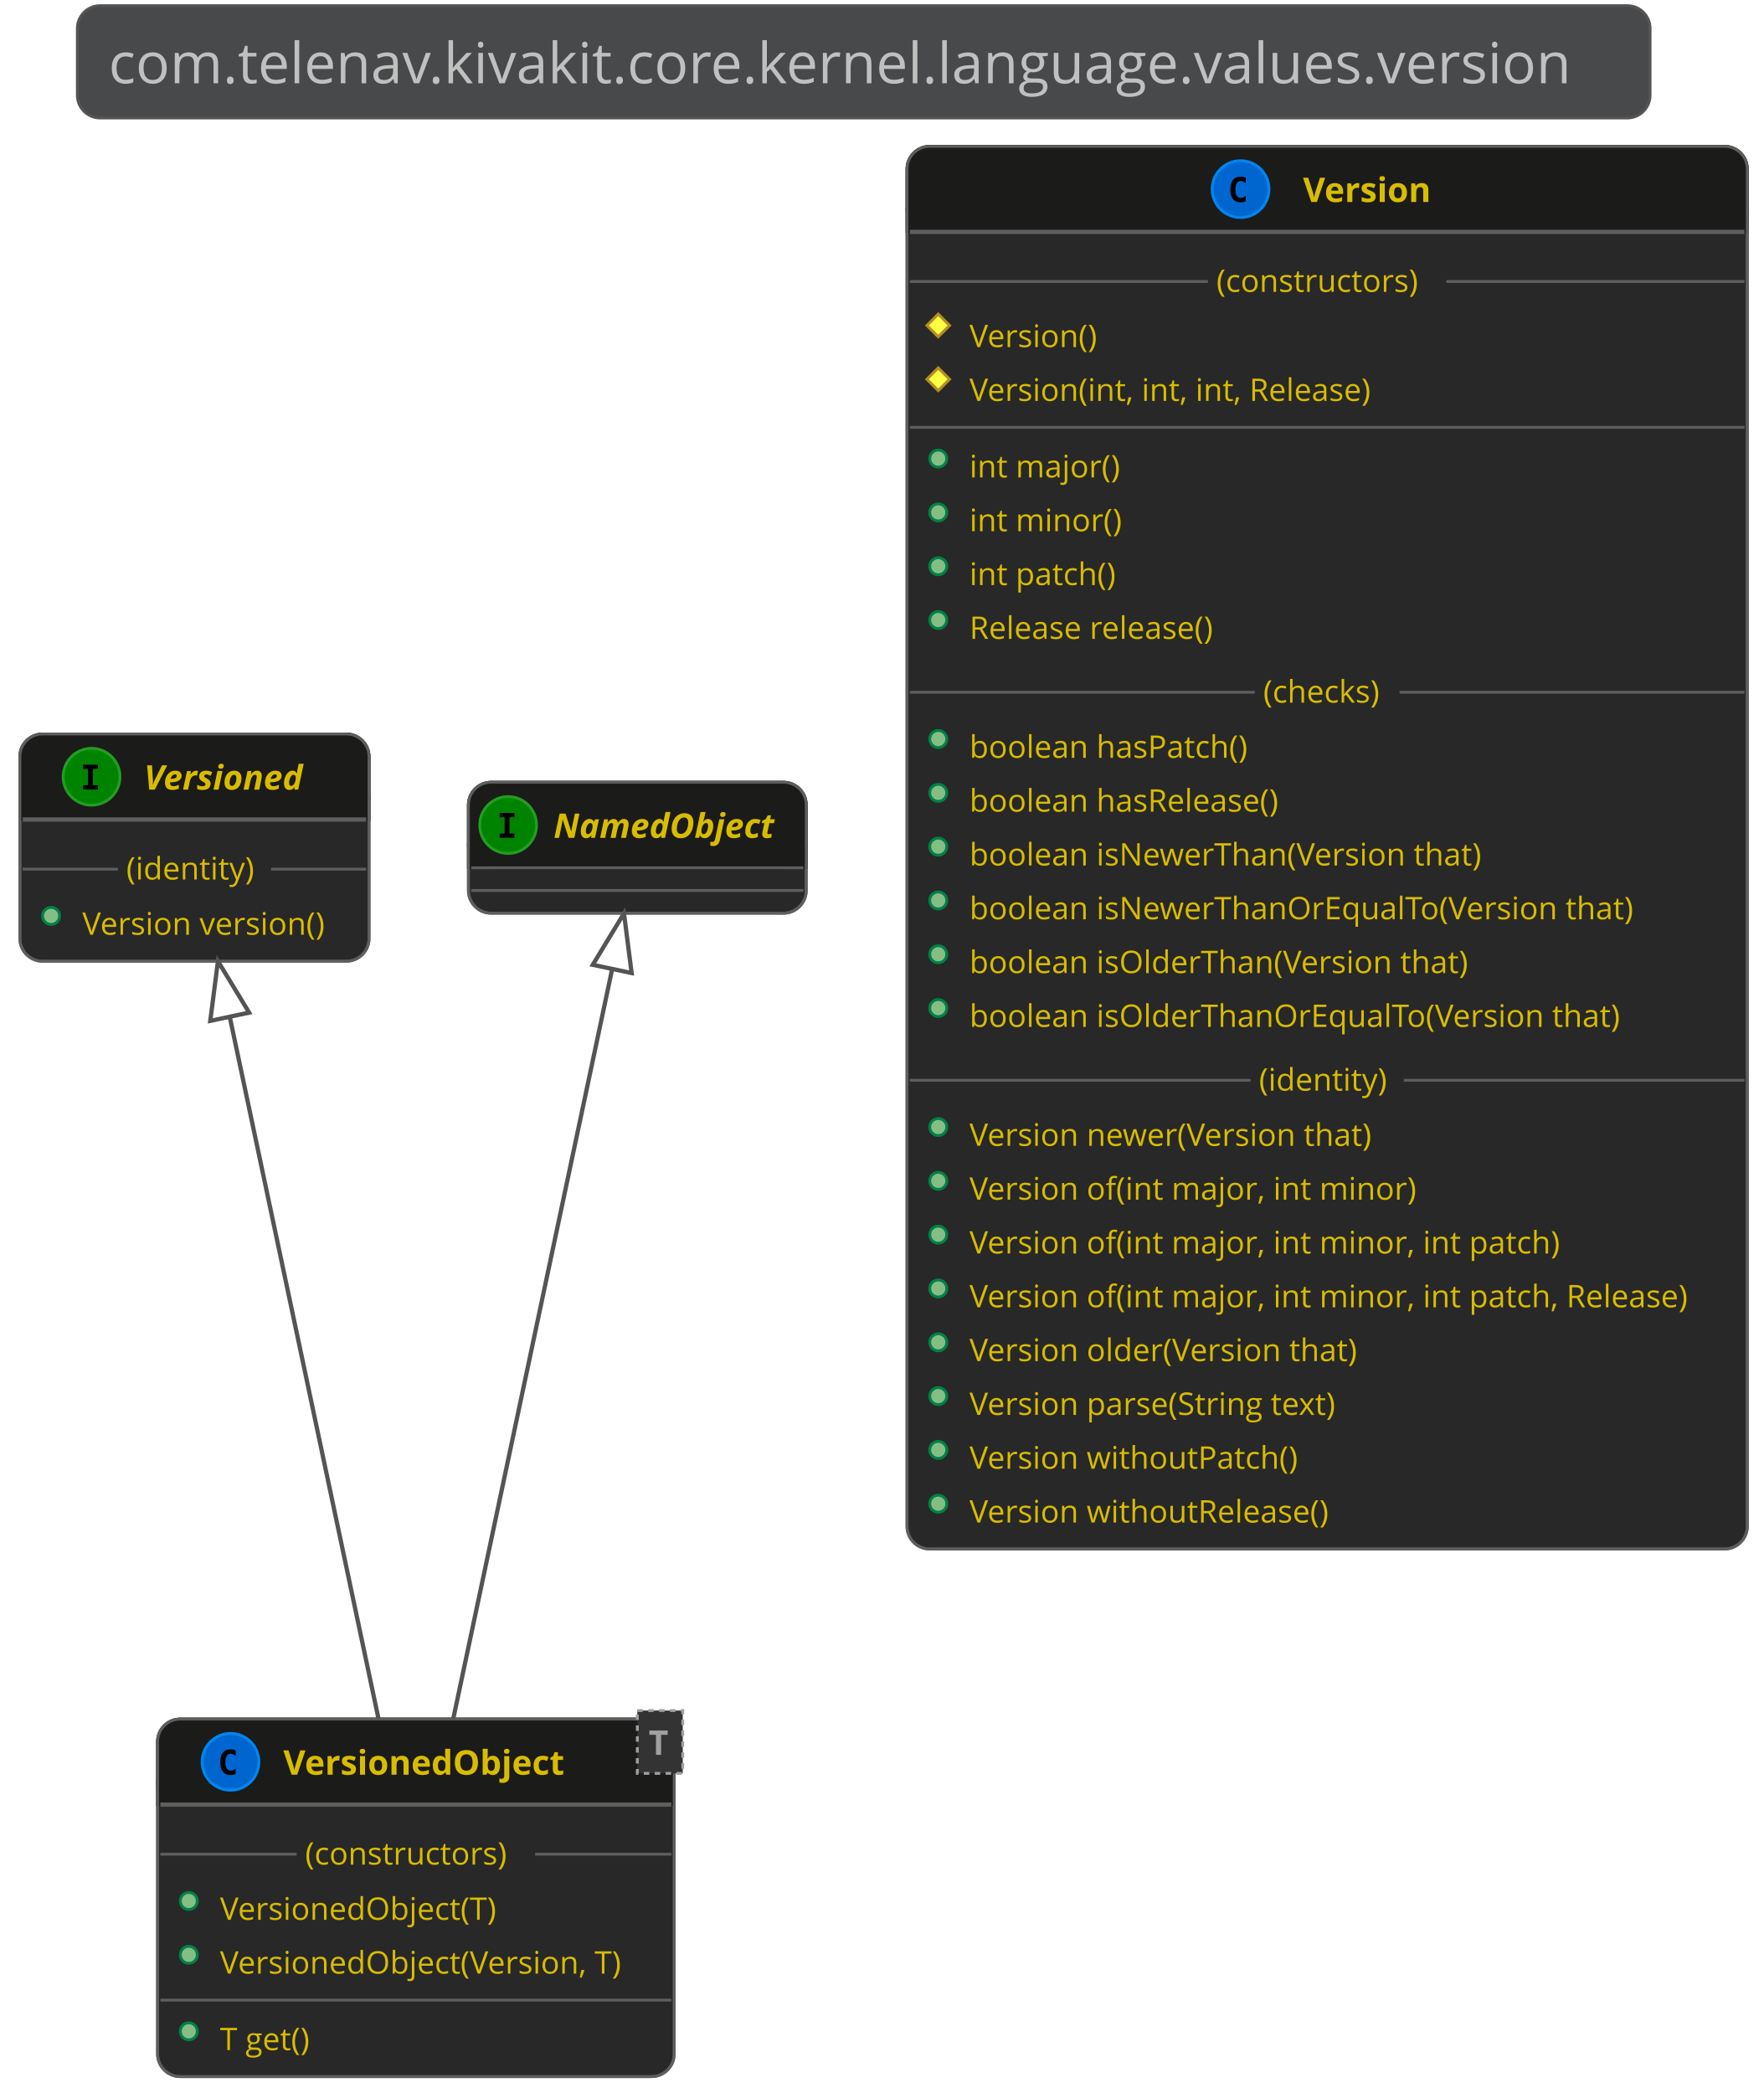
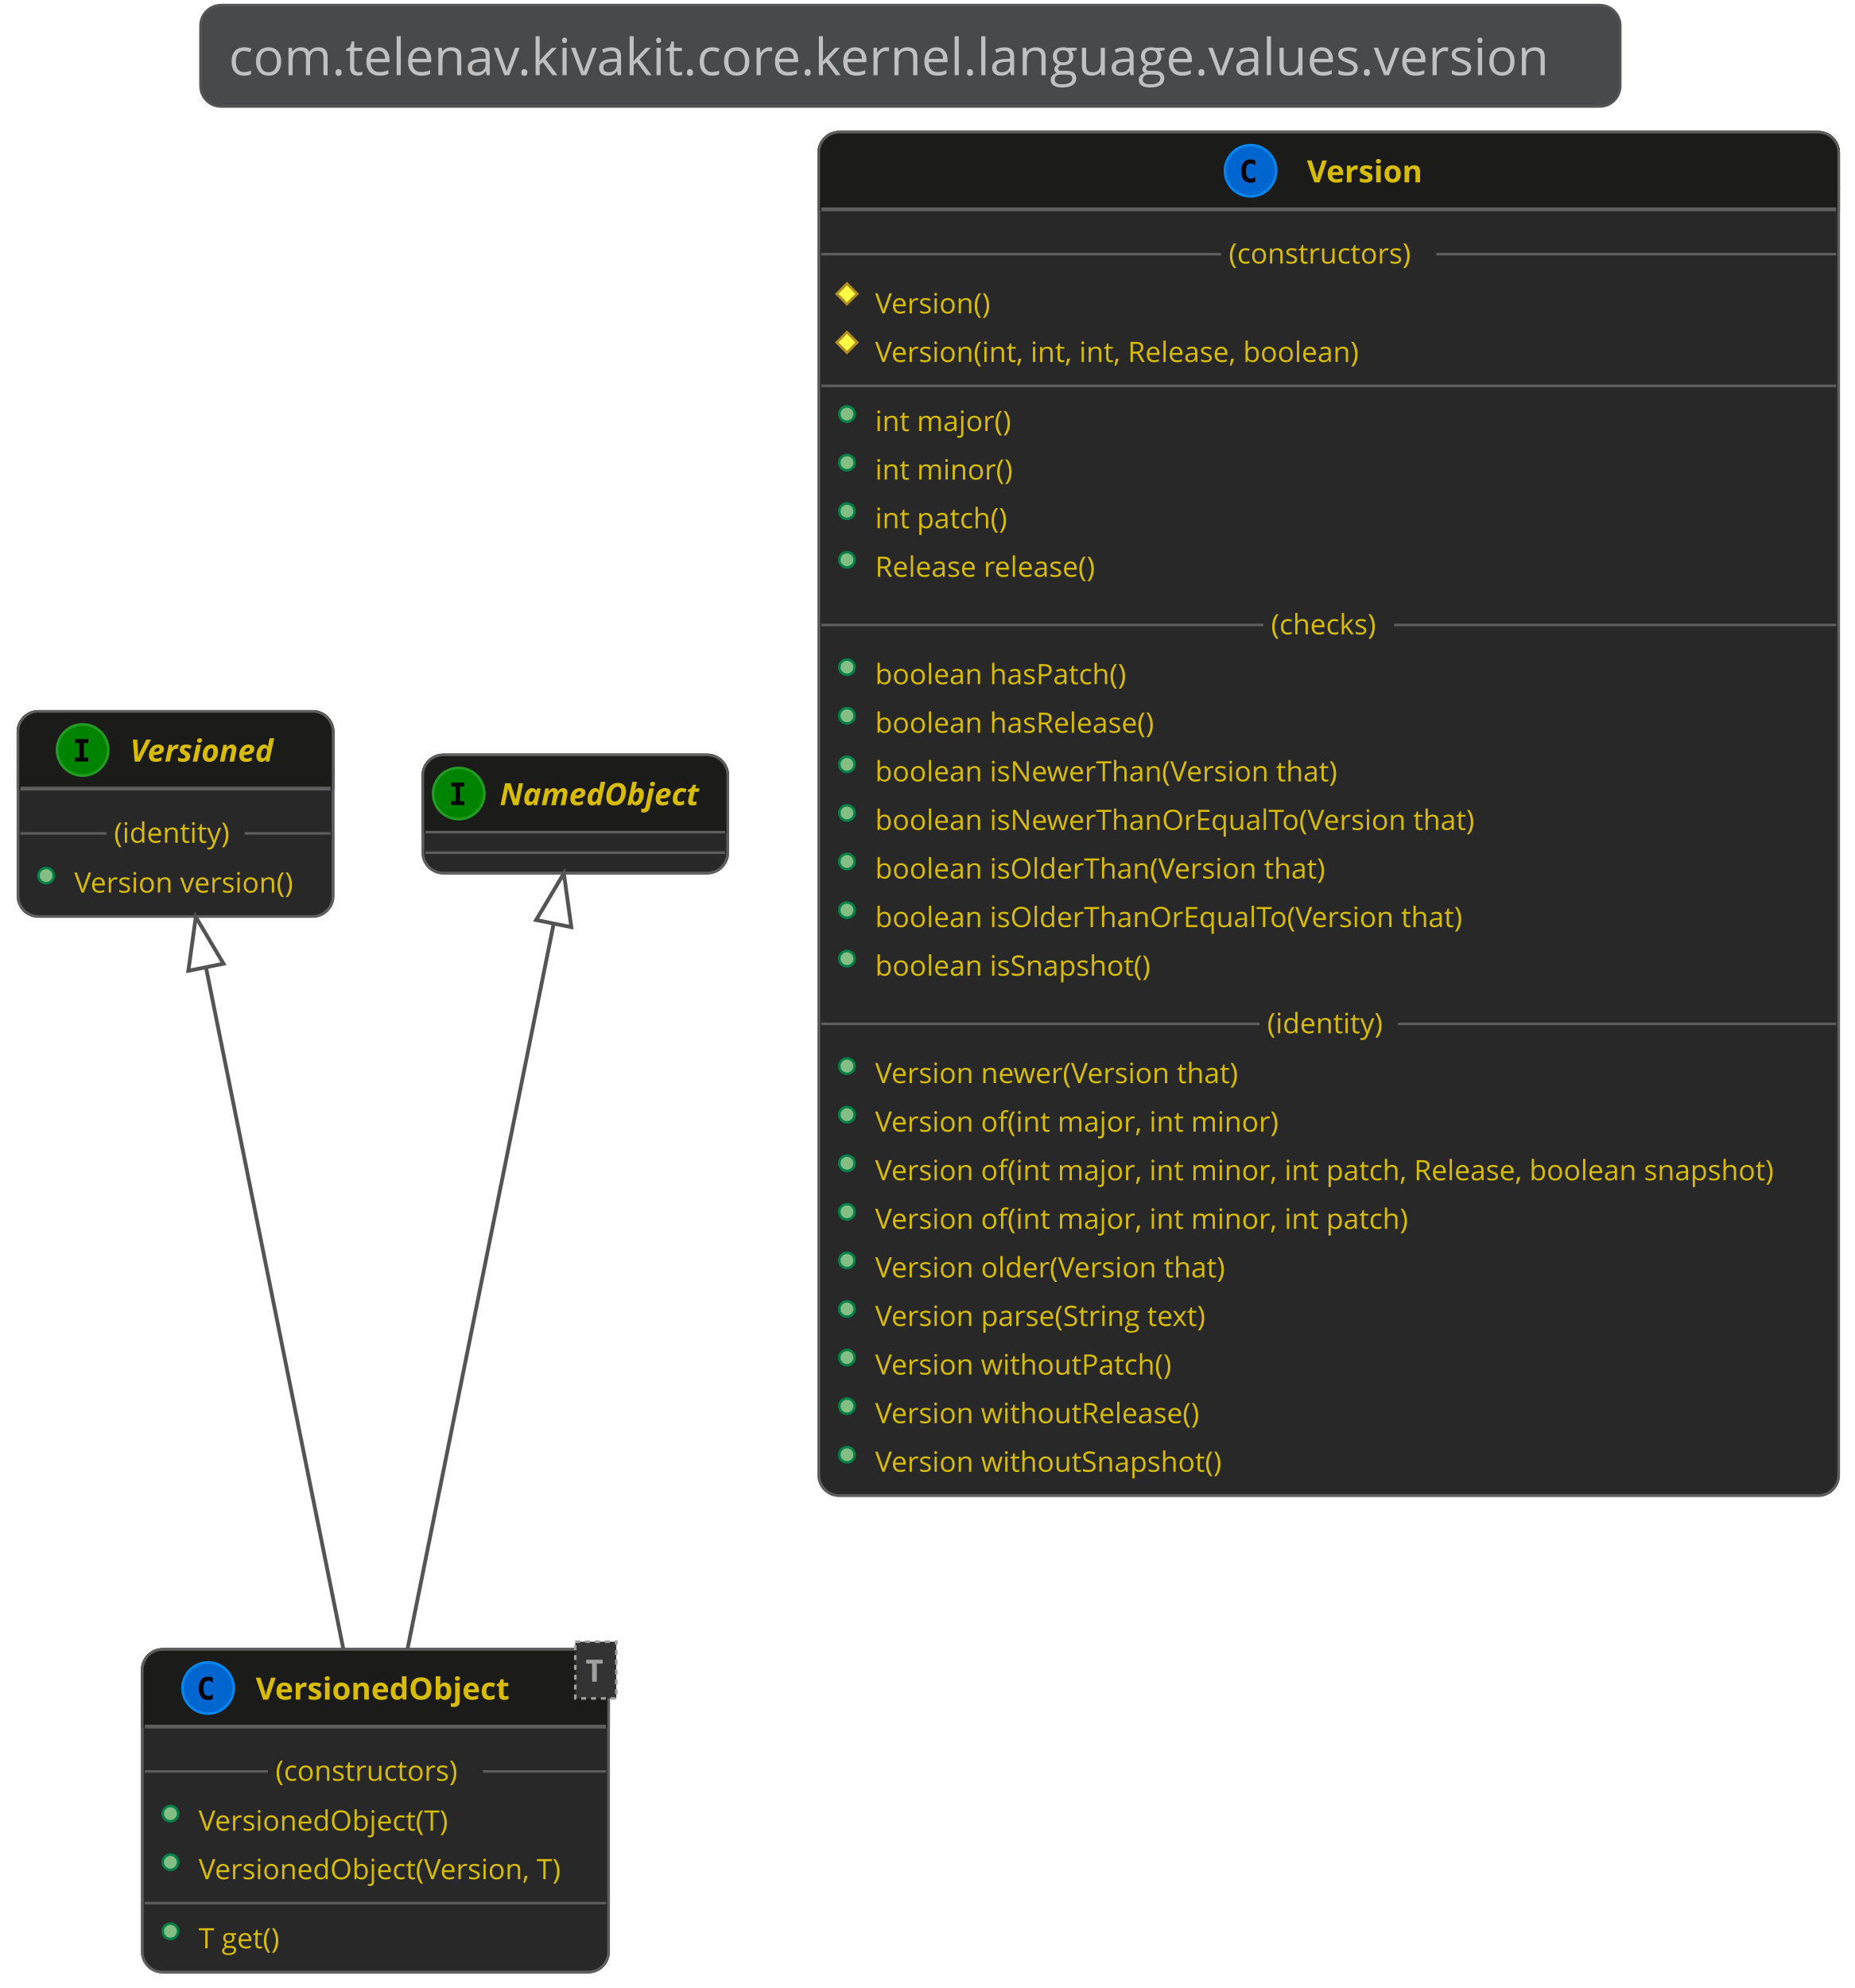
- <svg xmlns="http://www.w3.org/2000/svg" contentScriptType="application/ecmascript" contentStyleType="text/css" height="768.75px" preserveAspectRatio="none" style="width:647px;height:768px;background:#333333;" version="1.1" viewBox="0 0 647 768" width="647.917px" zoomAndPan="magnify">
+ <svg xmlns="http://www.w3.org/2000/svg" contentScriptType="application/ecmascript" contentStyleType="text/css" height="808.333px" preserveAspectRatio="none" style="width:754px;height:808px;background:#333333;" version="1.1" viewBox="0 0 754 808" width="754.167px" zoomAndPan="magnify">
  <defs />
  <g>
-     <rect fill="#48494B" height="41.203" rx="8.333" ry="8.333" style="stroke:#545454;stroke-width:1.042;" width="577.083" x="28.385" y="2.083" />
-     <text fill="#C0C0C0" font-family="Open Sans,Avenir,Nunito,Arial,Helvetica,SansSerif" font-size="20.833" lengthAdjust="spacing" textLength="554.167" x="39.844" y="30.558">com.telenav.kivakit.core.kernel.language.values.version</text>
-     <rect codeLine="37" fill="#282828" height="83.378" id="Versioned" rx="8.333" ry="8.333" style="stroke:#5E5E5E;stroke-width:1.042;" width="128.125" x="7.292" y="269.328" />
-     <rect fill="#1B1B1A" height="31.388" rx="8.333" ry="8.333" style="stroke:#1B1B1A;stroke-width:1.042;" width="128.125" x="7.292" y="269.328" />
-     <rect fill="#1B1B1A" height="8.333" style="stroke:#1B1B1A;stroke-width:1.042;" width="128.125" x="7.292" y="292.383" />
-     <rect codeLine="37" fill="none" height="83.378" id="Versioned" rx="8.333" ry="8.333" style="stroke:#5E5E5E;stroke-width:1.042;" width="128.125" x="7.292" y="269.328" />
-     <ellipse cx="33.594" cy="285.022" fill="#008400" rx="10.417" ry="10.417" style="stroke:#239C23;stroke-width:1.042;" />
-     <path d="M30.477,282.184 L30.477,280.597 L35.903,280.597 L35.903,282.184 L34.09,282.184 L34.09,288.123 L35.903,288.123 L35.903,289.709 L30.477,289.709 L30.477,288.123 L32.29,288.123 L32.29,282.184 Z " fill="#000000" />
-     <text fill="#D8BC00" font-family="Open Sans,Avenir,Nunito,Arial,Helvetica,SansSerif" font-size="12.5" font-style="italic" font-weight="bold" lengthAdjust="spacing" textLength="64.583" x="52.865" y="289.746">Versioned</text>
-     <line style="stroke:#5E5E5E;stroke-width:1.562;" x1="8.333" x2="134.375" y1="300.716" y2="300.716" />
-     <ellipse cx="18.75" cy="336.086" fill="#84BE84" rx="3.125" ry="3.125" style="stroke:#038048;stroke-width:1.042;" />
-     <text fill="#D8BC00" font-family="Open Sans,Avenir,Nunito,Arial,Helvetica,SansSerif" font-size="11.458" lengthAdjust="spacing" textLength="95.833" x="30.208" y="342.997">Version version()</text>
-     <line style="stroke:#5E5E5E;stroke-width:1.042;" x1="8.333" x2="43.229" y1="318.922" y2="318.922" />
-     <text fill="#D8BC00" font-family="Open Sans,Avenir,Nunito,Arial,Helvetica,SansSerif" font-size="11.458" lengthAdjust="spacing" textLength="50" x="46.354" y="322.731">(identity)</text>
-     <line style="stroke:#5E5E5E;stroke-width:1.042;" x1="99.479" x2="134.375" y1="318.922" y2="318.922" />
-     <rect codeLine="7" fill="#282828" height="48.055" id="NamedObject" rx="8.333" ry="8.333" style="stroke:#5E5E5E;stroke-width:1.042;" width="123.958" x="171.875" y="287.036" />
-     <rect fill="#1B1B1A" height="31.388" rx="8.333" ry="8.333" style="stroke:#1B1B1A;stroke-width:1.042;" width="123.958" x="171.875" y="287.036" />
-     <rect fill="#1B1B1A" height="8.333" style="stroke:#1B1B1A;stroke-width:1.042;" width="123.958" x="171.875" y="310.091" />
-     <rect codeLine="7" fill="none" height="48.055" id="NamedObject" rx="8.333" ry="8.333" style="stroke:#5E5E5E;stroke-width:1.042;" width="123.958" x="171.875" y="287.036" />
-     <ellipse cx="186.458" cy="302.73" fill="#008400" rx="10.417" ry="10.417" style="stroke:#239C23;stroke-width:1.042;" />
-     <path d="M183.341,299.892 L183.341,298.305 L188.768,298.305 L188.768,299.892 L186.955,299.892 L186.955,305.831 L188.768,305.831 L188.768,307.418 L183.341,307.418 L183.341,305.831 L185.154,305.831 L185.154,299.892 Z " fill="#000000" />
-     <text fill="#D8BC00" font-family="Open Sans,Avenir,Nunito,Arial,Helvetica,SansSerif" font-size="12.5" font-style="italic" font-weight="bold" lengthAdjust="spacing" textLength="86.458" x="203.125" y="307.454">NamedObject</text>
-     <line style="stroke:#5E5E5E;stroke-width:1.042;" x1="172.917" x2="294.792" y1="318.425" y2="318.425" />
-     <line style="stroke:#5E5E5E;stroke-width:1.042;" x1="172.917" x2="294.792" y1="326.758" y2="326.758" />
-     <rect codeLine="9" fill="#282828" height="514.687" id="Version" rx="8.333" ry="8.333" style="stroke:#5E5E5E;stroke-width:1.042;" width="308.333" x="332.812" y="53.703" />
-     <rect fill="#1B1B1A" height="31.388" rx="8.333" ry="8.333" style="stroke:#1B1B1A;stroke-width:1.042;" width="308.333" x="332.812" y="53.703" />
-     <rect fill="#1B1B1A" height="8.333" style="stroke:#1B1B1A;stroke-width:1.042;" width="308.333" x="332.812" y="76.758" />
-     <rect codeLine="9" fill="none" height="514.687" id="Version" rx="8.333" ry="8.333" style="stroke:#5E5E5E;stroke-width:1.042;" width="308.333" x="332.812" y="53.703" />
-     <ellipse cx="455.208" cy="69.397" fill="#0066CF" rx="10.417" ry="10.417" style="stroke:#0086EF;stroke-width:1.042;" />
-     <path d="M457.119,73.822 Q456.692,74.042 456.221,74.152 Q455.752,74.261 455.233,74.261 Q453.389,74.261 452.419,73.047 Q451.449,71.832 451.449,69.537 Q451.449,67.236 452.419,66.022 Q453.389,64.807 455.233,64.807 Q455.752,64.807 456.228,64.917 Q456.704,65.027 457.119,65.247 L457.119,67.249 Q456.655,66.821 456.219,66.623 Q455.782,66.425 455.318,66.425 Q454.329,66.425 453.826,67.209 Q453.322,67.993 453.322,69.537 Q453.322,71.075 453.826,71.86 Q454.329,72.644 455.318,72.644 Q455.782,72.644 456.219,72.446 Q456.655,72.247 457.119,71.82 Z " fill="#000000" />
-     <text fill="#D8BC00" font-family="Open Sans,Avenir,Nunito,Arial,Helvetica,SansSerif" font-size="12.5" font-weight="bold" lengthAdjust="spacing" textLength="48.958" x="478.125" y="74.121">Version</text>
-     <line style="stroke:#5E5E5E;stroke-width:1.562;" x1="333.854" x2="640.104" y1="85.091" y2="85.091" />
+     <rect fill="#48494B" height="41.203" rx="8.333" ry="8.333" style="stroke:#545454;stroke-width:1.042;" width="577.083" x="81.51" y="2.083" />
+     <text fill="#C0C0C0" font-family="Open Sans,Avenir,Nunito,Arial,Helvetica,SansSerif" font-size="20.833" lengthAdjust="spacing" textLength="554.167" x="92.969" y="30.558">com.telenav.kivakit.core.kernel.language.values.version</text>
+     <rect codeLine="39" fill="#282828" height="83.378" id="Versioned" rx="8.333" ry="8.333" style="stroke:#5E5E5E;stroke-width:1.042;" width="128.125" x="7.292" y="289.12" />
+     <rect fill="#1B1B1A" height="31.388" rx="8.333" ry="8.333" style="stroke:#1B1B1A;stroke-width:1.042;" width="128.125" x="7.292" y="289.12" />
+     <rect fill="#1B1B1A" height="8.333" style="stroke:#1B1B1A;stroke-width:1.042;" width="128.125" x="7.292" y="312.175" />
+     <rect codeLine="39" fill="none" height="83.378" id="Versioned" rx="8.333" ry="8.333" style="stroke:#5E5E5E;stroke-width:1.042;" width="128.125" x="7.292" y="289.12" />
+     <ellipse cx="33.594" cy="304.814" fill="#008400" rx="10.417" ry="10.417" style="stroke:#239C23;stroke-width:1.042;" />
+     <path d="M30.477,301.976 L30.477,300.389 L35.903,300.389 L35.903,301.976 L34.09,301.976 L34.09,307.914 L35.903,307.914 L35.903,309.501 L30.477,309.501 L30.477,307.914 L32.29,307.914 L32.29,301.976 Z " fill="#000000" />
+     <text fill="#D8BC00" font-family="Open Sans,Avenir,Nunito,Arial,Helvetica,SansSerif" font-size="12.5" font-style="italic" font-weight="bold" lengthAdjust="spacing" textLength="64.583" x="52.865" y="309.538">Versioned</text>
+     <line style="stroke:#5E5E5E;stroke-width:1.562;" x1="8.333" x2="134.375" y1="320.508" y2="320.508" />
+     <ellipse cx="18.75" cy="355.878" fill="#84BE84" rx="3.125" ry="3.125" style="stroke:#038048;stroke-width:1.042;" />
+     <text fill="#D8BC00" font-family="Open Sans,Avenir,Nunito,Arial,Helvetica,SansSerif" font-size="11.458" lengthAdjust="spacing" textLength="95.833" x="30.208" y="362.789">Version version()</text>
+     <line style="stroke:#5E5E5E;stroke-width:1.042;" x1="8.333" x2="43.229" y1="338.714" y2="338.714" />
+     <text fill="#D8BC00" font-family="Open Sans,Avenir,Nunito,Arial,Helvetica,SansSerif" font-size="11.458" lengthAdjust="spacing" textLength="50" x="46.354" y="342.523">(identity)</text>
+     <line style="stroke:#5E5E5E;stroke-width:1.042;" x1="99.479" x2="134.375" y1="338.714" y2="338.714" />
+     <rect codeLine="7" fill="#282828" height="48.055" id="NamedObject" rx="8.333" ry="8.333" style="stroke:#5E5E5E;stroke-width:1.042;" width="123.958" x="171.875" y="306.828" />
+     <rect fill="#1B1B1A" height="31.388" rx="8.333" ry="8.333" style="stroke:#1B1B1A;stroke-width:1.042;" width="123.958" x="171.875" y="306.828" />
+     <rect fill="#1B1B1A" height="8.333" style="stroke:#1B1B1A;stroke-width:1.042;" width="123.958" x="171.875" y="329.883" />
+     <rect codeLine="7" fill="none" height="48.055" id="NamedObject" rx="8.333" ry="8.333" style="stroke:#5E5E5E;stroke-width:1.042;" width="123.958" x="171.875" y="306.828" />
+     <ellipse cx="186.458" cy="322.522" fill="#008400" rx="10.417" ry="10.417" style="stroke:#239C23;stroke-width:1.042;" />
+     <path d="M183.341,319.684 L183.341,318.097 L188.768,318.097 L188.768,319.684 L186.955,319.684 L186.955,325.623 L188.768,325.623 L188.768,327.209 L183.341,327.209 L183.341,325.623 L185.154,325.623 L185.154,319.684 Z " fill="#000000" />
+     <text fill="#D8BC00" font-family="Open Sans,Avenir,Nunito,Arial,Helvetica,SansSerif" font-size="12.5" font-style="italic" font-weight="bold" lengthAdjust="spacing" textLength="86.458" x="203.125" y="327.246">NamedObject</text>
+     <line style="stroke:#5E5E5E;stroke-width:1.042;" x1="172.917" x2="294.792" y1="338.216" y2="338.216" />
+     <line style="stroke:#5E5E5E;stroke-width:1.042;" x1="172.917" x2="294.792" y1="346.55" y2="346.55" />
+     <rect codeLine="9" fill="#282828" height="554.177" id="Version" rx="8.333" ry="8.333" style="stroke:#5E5E5E;stroke-width:1.042;" width="414.583" x="332.812" y="53.703" />
+     <rect fill="#1B1B1A" height="31.388" rx="8.333" ry="8.333" style="stroke:#1B1B1A;stroke-width:1.042;" width="414.583" x="332.812" y="53.703" />
+     <rect fill="#1B1B1A" height="8.333" style="stroke:#1B1B1A;stroke-width:1.042;" width="414.583" x="332.812" y="76.758" />
+     <rect codeLine="9" fill="none" height="554.177" id="Version" rx="8.333" ry="8.333" style="stroke:#5E5E5E;stroke-width:1.042;" width="414.583" x="332.812" y="53.703" />
+     <ellipse cx="508.333" cy="69.397" fill="#0066CF" rx="10.417" ry="10.417" style="stroke:#0086EF;stroke-width:1.042;" />
+     <path d="M510.244,73.822 Q509.817,74.042 509.346,74.152 Q508.877,74.261 508.358,74.261 Q506.514,74.261 505.544,73.047 Q504.574,71.832 504.574,69.537 Q504.574,67.236 505.544,66.022 Q506.514,64.807 508.358,64.807 Q508.877,64.807 509.353,64.917 Q509.829,65.027 510.244,65.247 L510.244,67.249 Q509.78,66.821 509.344,66.623 Q508.907,66.425 508.443,66.425 Q507.454,66.425 506.951,67.209 Q506.447,67.993 506.447,69.537 Q506.447,71.075 506.951,71.86 Q507.454,72.644 508.443,72.644 Q508.907,72.644 509.344,72.446 Q509.78,72.247 510.244,71.82 Z " fill="#000000" />
+     <text fill="#D8BC00" font-family="Open Sans,Avenir,Nunito,Arial,Helvetica,SansSerif" font-size="12.5" font-weight="bold" lengthAdjust="spacing" textLength="48.958" x="531.25" y="74.121">Version</text>
+     <line style="stroke:#5E5E5E;stroke-width:1.562;" x1="333.854" x2="746.354" y1="85.091" y2="85.091" />
    <polygon fill="#FFFF44" points="344.271,115.253,348.438,119.419,344.271,123.586,340.104,119.419" style="stroke:#B38D22;stroke-width:1.042;" />
    <text fill="#D8BC00" font-family="Open Sans,Avenir,Nunito,Arial,Helvetica,SansSerif" font-size="11.458" lengthAdjust="spacing" textLength="51.042" x="355.729" y="127.372">Version()</text>
    <polygon fill="#FFFF44" points="344.271,134.998,348.438,139.164,344.271,143.331,340.104,139.164" style="stroke:#B38D22;stroke-width:1.042;" />
-     <text fill="#D8BC00" font-family="Open Sans,Avenir,Nunito,Arial,Helvetica,SansSerif" font-size="11.458" lengthAdjust="spacing" textLength="155.208" x="355.729" y="147.117">Version(int, int, int, Release)</text>
-     <line style="stroke:#5E5E5E;stroke-width:1.042;" x1="333.854" x2="443.229" y1="103.297" y2="103.297" />
-     <text fill="#D8BC00" font-family="Open Sans,Avenir,Nunito,Arial,Helvetica,SansSerif" font-size="11.458" lengthAdjust="spacing" textLength="81.25" x="446.354" y="107.106">(constructors)</text>
-     <line style="stroke:#5E5E5E;stroke-width:1.042;" x1="530.729" x2="640.104" y1="103.297" y2="103.297" />
-     <line style="stroke:#5E5E5E;stroke-width:1.042;" x1="333.854" x2="640.104" y1="156.826" y2="156.826" />
+     <text fill="#D8BC00" font-family="Open Sans,Avenir,Nunito,Arial,Helvetica,SansSerif" font-size="11.458" lengthAdjust="spacing" textLength="206.25" x="355.729" y="147.117">Version(int, int, int, Release, boolean)</text>
+     <line style="stroke:#5E5E5E;stroke-width:1.042;" x1="333.854" x2="496.354" y1="103.297" y2="103.297" />
+     <text fill="#D8BC00" font-family="Open Sans,Avenir,Nunito,Arial,Helvetica,SansSerif" font-size="11.458" lengthAdjust="spacing" textLength="81.25" x="499.479" y="107.106">(constructors)</text>
+     <line style="stroke:#5E5E5E;stroke-width:1.042;" x1="583.854" x2="746.354" y1="103.297" y2="103.297" />
+     <line style="stroke:#5E5E5E;stroke-width:1.042;" x1="333.854" x2="746.354" y1="156.826" y2="156.826" />
    <ellipse cx="344.271" cy="168.284" fill="#84BE84" rx="3.125" ry="3.125" style="stroke:#038048;stroke-width:1.042;" />
    <text fill="#D8BC00" font-family="Open Sans,Avenir,Nunito,Arial,Helvetica,SansSerif" font-size="11.458" lengthAdjust="spacing" textLength="58.333" x="355.729" y="175.195">int major()</text>
    <ellipse cx="344.271" cy="188.029" fill="#84BE84" rx="3.125" ry="3.125" style="stroke:#038048;stroke-width:1.042;" />
    <text fill="#D8BC00" font-family="Open Sans,Avenir,Nunito,Arial,Helvetica,SansSerif" font-size="11.458" lengthAdjust="spacing" textLength="59.375" x="355.729" y="194.94">int minor()</text>
    <ellipse cx="344.271" cy="207.774" fill="#84BE84" rx="3.125" ry="3.125" style="stroke:#038048;stroke-width:1.042;" />
    <text fill="#D8BC00" font-family="Open Sans,Avenir,Nunito,Arial,Helvetica,SansSerif" font-size="11.458" lengthAdjust="spacing" textLength="57.292" x="355.729" y="214.685">int patch()</text>
    <ellipse cx="344.271" cy="227.519" fill="#84BE84" rx="3.125" ry="3.125" style="stroke:#038048;stroke-width:1.042;" />
    <text fill="#D8BC00" font-family="Open Sans,Avenir,Nunito,Arial,Helvetica,SansSerif" font-size="11.458" lengthAdjust="spacing" textLength="92.708" x="355.729" y="234.43">Release release()</text>
    <ellipse cx="344.271" cy="271.175" fill="#84BE84" rx="3.125" ry="3.125" style="stroke:#038048;stroke-width:1.042;" />
    <text fill="#D8BC00" font-family="Open Sans,Avenir,Nunito,Arial,Helvetica,SansSerif" font-size="11.458" lengthAdjust="spacing" textLength="106.25" x="355.729" y="278.086">boolean hasPatch()</text>
    <ellipse cx="344.271" cy="290.92" fill="#84BE84" rx="3.125" ry="3.125" style="stroke:#038048;stroke-width:1.042;" />
    <text fill="#D8BC00" font-family="Open Sans,Avenir,Nunito,Arial,Helvetica,SansSerif" font-size="11.458" lengthAdjust="spacing" textLength="117.708" x="355.729" y="297.831">boolean hasRelease()</text>
    <ellipse cx="344.271" cy="310.665" fill="#84BE84" rx="3.125" ry="3.125" style="stroke:#038048;stroke-width:1.042;" />
    <text fill="#D8BC00" font-family="Open Sans,Avenir,Nunito,Arial,Helvetica,SansSerif" font-size="11.458" lengthAdjust="spacing" textLength="195.833" x="355.729" y="317.576">boolean isNewerThan(Version that)</text>
    <ellipse cx="344.271" cy="330.41" fill="#84BE84" rx="3.125" ry="3.125" style="stroke:#038048;stroke-width:1.042;" />
    <text fill="#D8BC00" font-family="Open Sans,Avenir,Nunito,Arial,Helvetica,SansSerif" font-size="11.458" lengthAdjust="spacing" textLength="255.208" x="355.729" y="337.321">boolean isNewerThanOrEqualTo(Version that)</text>
    <ellipse cx="344.271" cy="350.155" fill="#84BE84" rx="3.125" ry="3.125" style="stroke:#038048;stroke-width:1.042;" />
    <text fill="#D8BC00" font-family="Open Sans,Avenir,Nunito,Arial,Helvetica,SansSerif" font-size="11.458" lengthAdjust="spacing" textLength="192.708" x="355.729" y="357.066">boolean isOlderThan(Version that)</text>
    <ellipse cx="344.271" cy="369.899" fill="#84BE84" rx="3.125" ry="3.125" style="stroke:#038048;stroke-width:1.042;" />
    <text fill="#D8BC00" font-family="Open Sans,Avenir,Nunito,Arial,Helvetica,SansSerif" font-size="11.458" lengthAdjust="spacing" textLength="252.083" x="355.729" y="376.811">boolean isOlderThanOrEqualTo(Version that)</text>
-     <line style="stroke:#5E5E5E;stroke-width:1.042;" x1="333.854" x2="460.417" y1="254.011" y2="254.011" />
-     <text fill="#D8BC00" font-family="Open Sans,Avenir,Nunito,Arial,Helvetica,SansSerif" font-size="11.458" lengthAdjust="spacing" textLength="46.875" x="463.542" y="257.821">(checks)</text>
-     <line style="stroke:#5E5E5E;stroke-width:1.042;" x1="513.542" x2="640.104" y1="254.011" y2="254.011" />
-     <ellipse cx="344.271" cy="413.556" fill="#84BE84" rx="3.125" ry="3.125" style="stroke:#038048;stroke-width:1.042;" />
-     <text fill="#D8BC00" font-family="Open Sans,Avenir,Nunito,Arial,Helvetica,SansSerif" font-size="11.458" lengthAdjust="spacing" textLength="155.208" x="355.729" y="420.467">Version newer(Version that)</text>
+     <ellipse cx="344.271" cy="389.644" fill="#84BE84" rx="3.125" ry="3.125" style="stroke:#038048;stroke-width:1.042;" />
+     <text fill="#D8BC00" font-family="Open Sans,Avenir,Nunito,Arial,Helvetica,SansSerif" font-size="11.458" lengthAdjust="spacing" textLength="117.708" x="355.729" y="396.556">boolean isSnapshot()</text>
+     <line style="stroke:#5E5E5E;stroke-width:1.042;" x1="333.854" x2="513.542" y1="254.011" y2="254.011" />
+     <text fill="#D8BC00" font-family="Open Sans,Avenir,Nunito,Arial,Helvetica,SansSerif" font-size="11.458" lengthAdjust="spacing" textLength="46.875" x="516.667" y="257.821">(checks)</text>
+     <line style="stroke:#5E5E5E;stroke-width:1.042;" x1="566.667" x2="746.354" y1="254.011" y2="254.011" />
    <ellipse cx="344.271" cy="433.301" fill="#84BE84" rx="3.125" ry="3.125" style="stroke:#038048;stroke-width:1.042;" />
-     <text fill="#D8BC00" font-family="Open Sans,Avenir,Nunito,Arial,Helvetica,SansSerif" font-size="11.458" lengthAdjust="spacing" textLength="172.917" x="355.729" y="440.212">Version of(int major, int minor)</text>
+     <text fill="#D8BC00" font-family="Open Sans,Avenir,Nunito,Arial,Helvetica,SansSerif" font-size="11.458" lengthAdjust="spacing" textLength="155.208" x="355.729" y="440.212">Version newer(Version that)</text>
    <ellipse cx="344.271" cy="453.046" fill="#84BE84" rx="3.125" ry="3.125" style="stroke:#038048;stroke-width:1.042;" />
-     <text fill="#D8BC00" font-family="Open Sans,Avenir,Nunito,Arial,Helvetica,SansSerif" font-size="11.458" lengthAdjust="spacing" textLength="228.125" x="355.729" y="459.957">Version of(int major, int minor, int patch)</text>
+     <text fill="#D8BC00" font-family="Open Sans,Avenir,Nunito,Arial,Helvetica,SansSerif" font-size="11.458" lengthAdjust="spacing" textLength="172.917" x="355.729" y="459.957">Version of(int major, int minor)</text>
    <ellipse cx="344.271" cy="472.791" fill="#84BE84" rx="3.125" ry="3.125" style="stroke:#038048;stroke-width:1.042;" />
-     <text fill="#D8BC00" font-family="Open Sans,Avenir,Nunito,Arial,Helvetica,SansSerif" font-size="11.458" lengthAdjust="spacing" textLength="276.042" x="355.729" y="479.702">Version of(int major, int minor, int patch, Release)</text>
+     <text fill="#D8BC00" font-family="Open Sans,Avenir,Nunito,Arial,Helvetica,SansSerif" font-size="11.458" lengthAdjust="spacing" textLength="382.292" x="355.729" y="479.702">Version of(int major, int minor, int patch, Release, boolean snapshot)</text>
    <ellipse cx="344.271" cy="492.535" fill="#84BE84" rx="3.125" ry="3.125" style="stroke:#038048;stroke-width:1.042;" />
-     <text fill="#D8BC00" font-family="Open Sans,Avenir,Nunito,Arial,Helvetica,SansSerif" font-size="11.458" lengthAdjust="spacing" textLength="151.042" x="355.729" y="499.447">Version older(Version that)</text>
+     <text fill="#D8BC00" font-family="Open Sans,Avenir,Nunito,Arial,Helvetica,SansSerif" font-size="11.458" lengthAdjust="spacing" textLength="228.125" x="355.729" y="499.447">Version of(int major, int minor, int patch)</text>
    <ellipse cx="344.271" cy="512.28" fill="#84BE84" rx="3.125" ry="3.125" style="stroke:#038048;stroke-width:1.042;" />
-     <text fill="#D8BC00" font-family="Open Sans,Avenir,Nunito,Arial,Helvetica,SansSerif" font-size="11.458" lengthAdjust="spacing" textLength="143.75" x="355.729" y="519.192">Version parse(String text)</text>
+     <text fill="#D8BC00" font-family="Open Sans,Avenir,Nunito,Arial,Helvetica,SansSerif" font-size="11.458" lengthAdjust="spacing" textLength="151.042" x="355.729" y="519.192">Version older(Version that)</text>
    <ellipse cx="344.271" cy="532.025" fill="#84BE84" rx="3.125" ry="3.125" style="stroke:#038048;stroke-width:1.042;" />
-     <text fill="#D8BC00" font-family="Open Sans,Avenir,Nunito,Arial,Helvetica,SansSerif" font-size="11.458" lengthAdjust="spacing" textLength="126.042" x="355.729" y="538.936">Version withoutPatch()</text>
+     <text fill="#D8BC00" font-family="Open Sans,Avenir,Nunito,Arial,Helvetica,SansSerif" font-size="11.458" lengthAdjust="spacing" textLength="143.75" x="355.729" y="538.936">Version parse(String text)</text>
    <ellipse cx="344.271" cy="551.77" fill="#84BE84" rx="3.125" ry="3.125" style="stroke:#038048;stroke-width:1.042;" />
-     <text fill="#D8BC00" font-family="Open Sans,Avenir,Nunito,Arial,Helvetica,SansSerif" font-size="11.458" lengthAdjust="spacing" textLength="137.5" x="355.729" y="558.681">Version withoutRelease()</text>
-     <line style="stroke:#5E5E5E;stroke-width:1.042;" x1="333.854" x2="458.854" y1="396.392" y2="396.392" />
-     <text fill="#D8BC00" font-family="Open Sans,Avenir,Nunito,Arial,Helvetica,SansSerif" font-size="11.458" lengthAdjust="spacing" textLength="50" x="461.979" y="400.201">(identity)</text>
-     <line style="stroke:#5E5E5E;stroke-width:1.042;" x1="515.104" x2="640.104" y1="396.392" y2="396.392" />
-     <rect codeLine="45" fill="#282828" height="131.201" id="VersionedObject" rx="8.333" ry="8.333" style="stroke:#5E5E5E;stroke-width:1.042;" width="189.583" x="57.812" y="630.786" />
-     <rect fill="#1B1B1A" height="31.388" rx="8.333" ry="8.333" style="stroke:#1B1B1A;stroke-width:1.042;" width="189.583" x="57.812" y="630.786" />
-     <rect fill="#1B1B1A" height="8.333" style="stroke:#1B1B1A;stroke-width:1.042;" width="189.583" x="57.812" y="653.841" />
-     <rect codeLine="45" fill="none" height="131.201" id="VersionedObject" rx="8.333" ry="8.333" style="stroke:#5E5E5E;stroke-width:1.042;" width="189.583" x="57.812" y="630.786" />
-     <ellipse cx="84.583" cy="646.48" fill="#0066CF" rx="10.417" ry="10.417" style="stroke:#0086EF;stroke-width:1.042;" />
-     <path d="M86.494,650.905 Q86.067,651.125 85.597,651.235 Q85.126,651.345 84.608,651.345 Q82.764,651.345 81.794,650.13 Q80.824,648.916 80.824,646.621 Q80.824,644.32 81.794,643.105 Q82.764,641.89 84.608,641.89 Q85.126,641.89 85.603,642 Q86.079,642.11 86.494,642.33 L86.494,644.332 Q86.03,643.905 85.594,643.706 Q85.157,643.508 84.693,643.508 Q83.704,643.508 83.201,644.292 Q82.697,645.077 82.697,646.621 Q82.697,648.159 83.201,648.943 Q83.704,649.727 84.693,649.727 Q85.157,649.727 85.594,649.529 Q86.03,649.331 86.494,648.903 Z " fill="#000000" />
-     <text fill="#D8BC00" font-family="Open Sans,Avenir,Nunito,Arial,Helvetica,SansSerif" font-size="12.5" font-weight="bold" lengthAdjust="spacing" textLength="106.25" x="103.958" y="651.204">VersionedObject</text>
-     <rect fill="#333333" height="23.055" style="stroke:#A0A0A0;stroke-width:1.042;stroke-dasharray:2.0,2.0;" width="16.667" x="233.854" y="627.661" />
-     <text fill="#A0A0A0" font-family="Open Sans,Avenir,Nunito,Arial,Helvetica,SansSerif" font-size="12.5" font-weight="bold" lengthAdjust="spacing" textLength="8.333" x="238.021" y="643.913">T</text>
-     <line style="stroke:#5E5E5E;stroke-width:1.562;" x1="58.854" x2="246.354" y1="662.174" y2="662.174" />
-     <ellipse cx="69.271" cy="697.544" fill="#84BE84" rx="3.125" ry="3.125" style="stroke:#038048;stroke-width:1.042;" />
-     <text fill="#D8BC00" font-family="Open Sans,Avenir,Nunito,Arial,Helvetica,SansSerif" font-size="11.458" lengthAdjust="spacing" textLength="108.333" x="80.729" y="704.456">VersionedObject(T)</text>
-     <ellipse cx="69.271" cy="717.289" fill="#84BE84" rx="3.125" ry="3.125" style="stroke:#038048;stroke-width:1.042;" />
-     <text fill="#D8BC00" font-family="Open Sans,Avenir,Nunito,Arial,Helvetica,SansSerif" font-size="11.458" lengthAdjust="spacing" textLength="157.292" x="80.729" y="724.2">VersionedObject(Version, T)</text>
-     <line style="stroke:#5E5E5E;stroke-width:1.042;" x1="58.854" x2="108.854" y1="680.38" y2="680.38" />
-     <text fill="#D8BC00" font-family="Open Sans,Avenir,Nunito,Arial,Helvetica,SansSerif" font-size="11.458" lengthAdjust="spacing" textLength="81.25" x="111.979" y="684.19">(constructors)</text>
-     <line style="stroke:#5E5E5E;stroke-width:1.042;" x1="196.354" x2="246.354" y1="680.38" y2="680.38" />
-     <line style="stroke:#5E5E5E;stroke-width:1.042;" x1="58.854" x2="246.354" y1="733.909" y2="733.909" />
-     <ellipse cx="69.271" cy="745.367" fill="#84BE84" rx="3.125" ry="3.125" style="stroke:#038048;stroke-width:1.042;" />
-     <text fill="#D8BC00" font-family="Open Sans,Avenir,Nunito,Arial,Helvetica,SansSerif" font-size="11.458" lengthAdjust="spacing" textLength="36.458" x="80.729" y="752.279">T get()</text>
-     <path codeLine="43" d="M224.573,355.828 C210.292,423.182 182.865,552.588 166.302,630.745 " fill="none" id="NamedObject-backto-VersionedObject" style="stroke:#545454;stroke-width:1.562;" />
-     <polygon fill="none" points="217.5,354.026,228.958,335.151,231.771,357.046,217.5,354.026" style="stroke:#545454;stroke-width:1.562;" />
-     <path codeLine="44" d="M84.375,373.463 C99.302,443.89 123.667,558.87 138.885,630.651 " fill="none" id="Versioned-backto-VersionedObject" style="stroke:#545454;stroke-width:1.562;" />
-     <polygon fill="none" points="77.156,374.588,79.969,352.692,91.427,371.567,77.156,374.588" style="stroke:#545454;stroke-width:1.562;" />
+     <text fill="#D8BC00" font-family="Open Sans,Avenir,Nunito,Arial,Helvetica,SansSerif" font-size="11.458" lengthAdjust="spacing" textLength="126.042" x="355.729" y="558.681">Version withoutPatch()</text>
+     <ellipse cx="344.271" cy="571.515" fill="#84BE84" rx="3.125" ry="3.125" style="stroke:#038048;stroke-width:1.042;" />
+     <text fill="#D8BC00" font-family="Open Sans,Avenir,Nunito,Arial,Helvetica,SansSerif" font-size="11.458" lengthAdjust="spacing" textLength="137.5" x="355.729" y="578.426">Version withoutRelease()</text>
+     <ellipse cx="344.271" cy="591.26" fill="#84BE84" rx="3.125" ry="3.125" style="stroke:#038048;stroke-width:1.042;" />
+     <text fill="#D8BC00" font-family="Open Sans,Avenir,Nunito,Arial,Helvetica,SansSerif" font-size="11.458" lengthAdjust="spacing" textLength="147.917" x="355.729" y="598.171">Version withoutSnapshot()</text>
+     <line style="stroke:#5E5E5E;stroke-width:1.042;" x1="333.854" x2="511.979" y1="416.137" y2="416.137" />
+     <text fill="#D8BC00" font-family="Open Sans,Avenir,Nunito,Arial,Helvetica,SansSerif" font-size="11.458" lengthAdjust="spacing" textLength="50" x="515.104" y="419.946">(identity)</text>
+     <line style="stroke:#5E5E5E;stroke-width:1.042;" x1="568.229" x2="746.354" y1="416.137" y2="416.137" />
+     <rect codeLine="47" fill="#282828" height="131.201" id="VersionedObject" rx="8.333" ry="8.333" style="stroke:#5E5E5E;stroke-width:1.042;" width="189.583" x="57.812" y="670.37" />
+     <rect fill="#1B1B1A" height="31.388" rx="8.333" ry="8.333" style="stroke:#1B1B1A;stroke-width:1.042;" width="189.583" x="57.812" y="670.37" />
+     <rect fill="#1B1B1A" height="8.333" style="stroke:#1B1B1A;stroke-width:1.042;" width="189.583" x="57.812" y="693.424" />
+     <rect codeLine="47" fill="none" height="131.201" id="VersionedObject" rx="8.333" ry="8.333" style="stroke:#5E5E5E;stroke-width:1.042;" width="189.583" x="57.812" y="670.37" />
+     <ellipse cx="84.583" cy="686.064" fill="#0066CF" rx="10.417" ry="10.417" style="stroke:#0086EF;stroke-width:1.042;" />
+     <path d="M86.494,690.489 Q86.067,690.708 85.597,690.818 Q85.126,690.928 84.608,690.928 Q82.764,690.928 81.794,689.713 Q80.824,688.499 80.824,686.204 Q80.824,683.903 81.794,682.688 Q82.764,681.474 84.608,681.474 Q85.126,681.474 85.603,681.584 Q86.079,681.693 86.494,681.913 L86.494,683.915 Q86.03,683.488 85.594,683.29 Q85.157,683.091 84.693,683.091 Q83.704,683.091 83.201,683.875 Q82.697,684.66 82.697,686.204 Q82.697,687.742 83.201,688.526 Q83.704,689.311 84.693,689.311 Q85.157,689.311 85.594,689.112 Q86.03,688.914 86.494,688.487 Z " fill="#000000" />
+     <text fill="#D8BC00" font-family="Open Sans,Avenir,Nunito,Arial,Helvetica,SansSerif" font-size="12.5" font-weight="bold" lengthAdjust="spacing" textLength="106.25" x="103.958" y="690.788">VersionedObject</text>
+     <rect fill="#333333" height="23.055" style="stroke:#A0A0A0;stroke-width:1.042;stroke-dasharray:2.0,2.0;" width="16.667" x="233.854" y="667.245" />
+     <text fill="#A0A0A0" font-family="Open Sans,Avenir,Nunito,Arial,Helvetica,SansSerif" font-size="12.5" font-weight="bold" lengthAdjust="spacing" textLength="8.333" x="238.021" y="683.496">T</text>
+     <line style="stroke:#5E5E5E;stroke-width:1.562;" x1="58.854" x2="246.354" y1="701.758" y2="701.758" />
+     <ellipse cx="69.271" cy="737.128" fill="#84BE84" rx="3.125" ry="3.125" style="stroke:#038048;stroke-width:1.042;" />
+     <text fill="#D8BC00" font-family="Open Sans,Avenir,Nunito,Arial,Helvetica,SansSerif" font-size="11.458" lengthAdjust="spacing" textLength="108.333" x="80.729" y="744.039">VersionedObject(T)</text>
+     <ellipse cx="69.271" cy="756.873" fill="#84BE84" rx="3.125" ry="3.125" style="stroke:#038048;stroke-width:1.042;" />
+     <text fill="#D8BC00" font-family="Open Sans,Avenir,Nunito,Arial,Helvetica,SansSerif" font-size="11.458" lengthAdjust="spacing" textLength="157.292" x="80.729" y="763.784">VersionedObject(Version, T)</text>
+     <line style="stroke:#5E5E5E;stroke-width:1.042;" x1="58.854" x2="108.854" y1="719.964" y2="719.964" />
+     <text fill="#D8BC00" font-family="Open Sans,Avenir,Nunito,Arial,Helvetica,SansSerif" font-size="11.458" lengthAdjust="spacing" textLength="81.25" x="111.979" y="723.773">(constructors)</text>
+     <line style="stroke:#5E5E5E;stroke-width:1.042;" x1="196.354" x2="246.354" y1="719.964" y2="719.964" />
+     <line style="stroke:#5E5E5E;stroke-width:1.042;" x1="58.854" x2="246.354" y1="773.492" y2="773.492" />
+     <ellipse cx="69.271" cy="784.951" fill="#84BE84" rx="3.125" ry="3.125" style="stroke:#038048;stroke-width:1.042;" />
+     <text fill="#D8BC00" font-family="Open Sans,Avenir,Nunito,Arial,Helvetica,SansSerif" font-size="11.458" lengthAdjust="spacing" textLength="36.458" x="80.729" y="791.862">T get()</text>
+     <path codeLine="45" d="M225.073,375.38 C210.76,446.411 182.312,587.536 165.635,670.286 " fill="none" id="NamedObject-backto-VersionedObject" style="stroke:#545454;stroke-width:1.562;" />
+     <polygon fill="none" points="217.927,373.932,229.198,354.953,232.229,376.817,217.927,373.932" style="stroke:#545454;stroke-width:1.562;" />
+     <path codeLine="46" d="M83.74,393.265 C98.812,468.067 124.167,593.849 139.542,670.14 " fill="none" id="Versioned-backto-VersionedObject" style="stroke:#545454;stroke-width:1.562;" />
+     <polygon fill="none" points="76.562,394.567,79.594,372.703,90.854,391.682,76.562,394.567" style="stroke:#545454;stroke-width:1.562;" />
  </g>
</svg>
